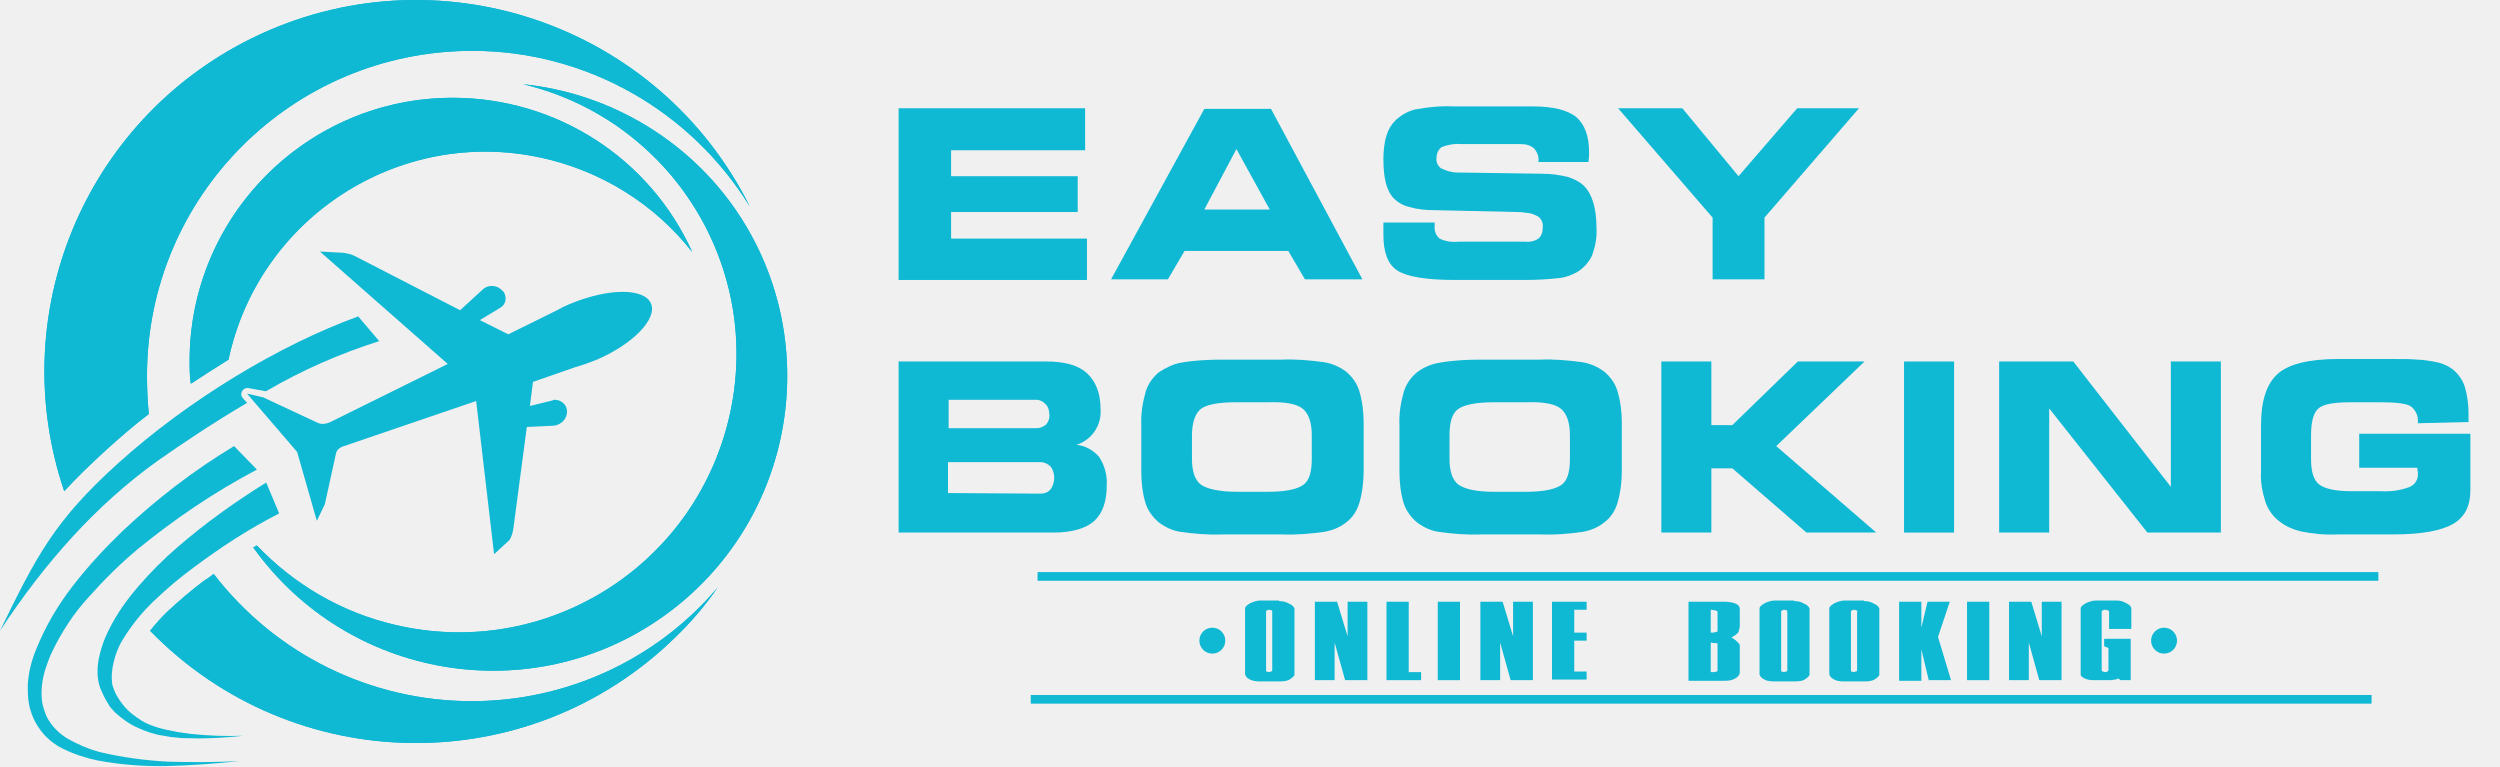
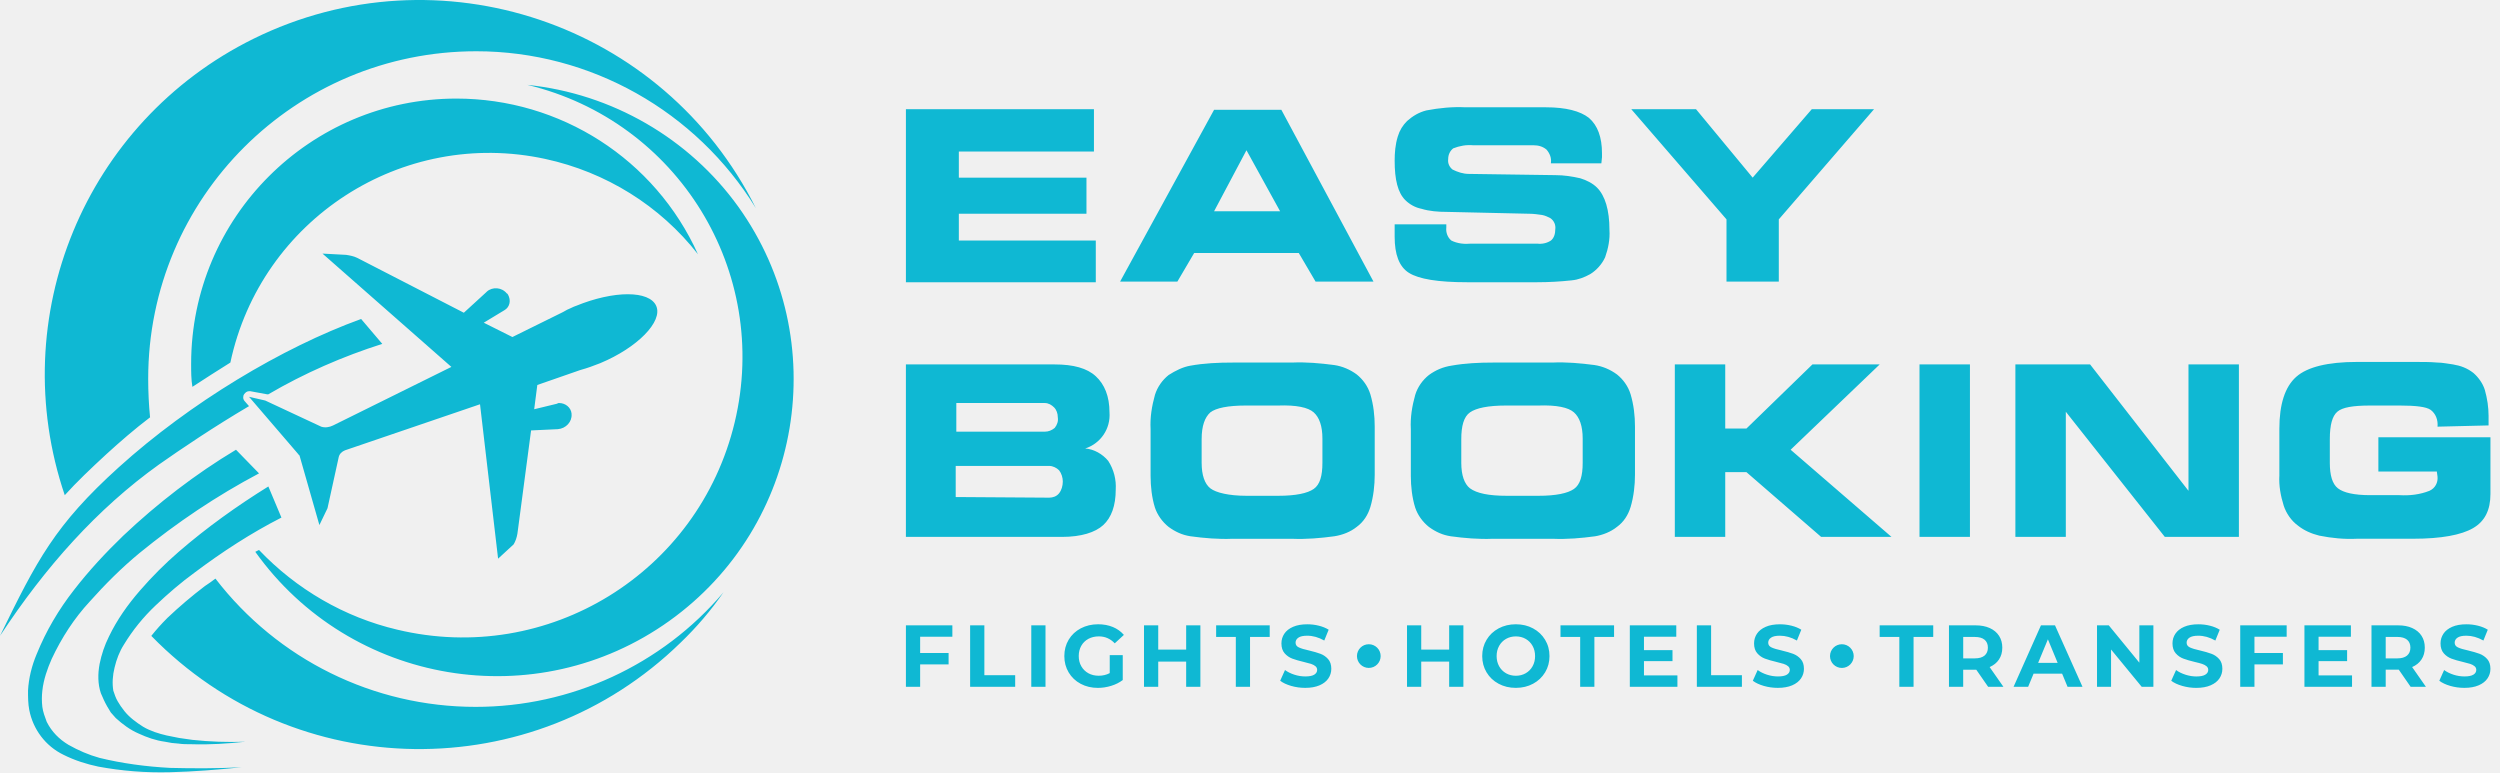
- <svg xmlns="http://www.w3.org/2000/svg" width="124" height="38" viewBox="0 0 124 38" fill="none">
-   <g clip-path="url(#clip0)">
-     <path d="M53.822 7.453H47.175V8.74H53.454V10.517H47.175V11.834H53.914V13.886H44.571V5.37H53.822V7.453Z" fill="#0FB8D3" />
-     <path d="M57.927 13.856H55.108L59.734 5.401H63.042L67.576 13.856H64.727L63.9 12.447H58.754L57.927 13.856ZM59.734 10.394H62.981L61.327 7.392L59.734 10.394Z" fill="#0FB8D3" />
-     <path d="M68.617 11.038H71.16V11.191C71.129 11.436 71.221 11.681 71.405 11.834C71.711 11.987 72.048 12.018 72.385 11.987H75.632C75.877 12.018 76.123 11.957 76.306 11.834C76.459 11.711 76.521 11.497 76.521 11.283C76.551 11.068 76.459 10.854 76.276 10.731C76.153 10.67 76.031 10.609 75.877 10.578C75.663 10.547 75.448 10.517 75.265 10.517L71.191 10.425C70.762 10.425 70.333 10.394 69.935 10.272C69.628 10.21 69.353 10.057 69.138 9.843C68.771 9.475 68.617 8.832 68.617 7.913C68.617 7.515 68.648 7.117 68.771 6.718C68.862 6.412 69.016 6.167 69.23 5.953C69.506 5.707 69.812 5.524 70.18 5.432C70.823 5.309 71.466 5.248 72.11 5.279H76.061C77.041 5.279 77.746 5.462 78.175 5.799C78.604 6.167 78.818 6.749 78.818 7.545V7.729L78.787 8.036H76.306V8.005C76.337 7.76 76.245 7.545 76.092 7.362C75.908 7.208 75.694 7.147 75.448 7.147H72.477C72.14 7.117 71.803 7.178 71.497 7.3C71.344 7.423 71.252 7.607 71.252 7.821C71.221 8.036 71.313 8.219 71.466 8.342C71.711 8.464 71.987 8.556 72.263 8.556L76.521 8.618C76.95 8.618 77.348 8.679 77.746 8.771C78.052 8.863 78.359 9.016 78.573 9.23C78.971 9.628 79.186 10.333 79.186 11.313C79.216 11.773 79.124 12.232 78.971 12.661C78.818 12.998 78.542 13.304 78.236 13.488C77.96 13.641 77.654 13.764 77.317 13.794C76.766 13.856 76.184 13.886 75.632 13.886H72.171C70.762 13.886 69.812 13.733 69.322 13.427C68.832 13.121 68.617 12.508 68.617 11.65V11.405V11.038Z" fill="#0FB8D3" />
-     <path d="M87.518 13.856H84.945V10.793L80.258 5.37H83.444L86.231 8.74L89.141 5.37H92.205L87.518 10.793V13.856Z" fill="#0FB8D3" />
-     <path d="M52.26 26.415H44.571V17.93H51.892C52.811 17.93 53.485 18.114 53.914 18.512C54.343 18.91 54.588 19.492 54.588 20.289C54.649 21.085 54.159 21.82 53.393 22.065C53.822 22.096 54.251 22.341 54.526 22.678C54.802 23.107 54.925 23.597 54.894 24.087C54.894 24.884 54.679 25.466 54.281 25.833C53.883 26.201 53.178 26.415 52.26 26.415ZM51.402 21.238C51.586 21.238 51.739 21.177 51.892 21.054C52.014 20.901 52.076 20.718 52.045 20.534C52.045 20.35 51.984 20.166 51.861 20.044C51.739 19.921 51.586 19.829 51.402 19.829H47.052V21.238H51.402ZM51.616 24.485C51.8 24.485 51.984 24.424 52.106 24.271C52.229 24.118 52.29 23.903 52.29 23.689C52.29 23.505 52.229 23.291 52.106 23.137C51.984 23.015 51.8 22.923 51.616 22.923H47.021V24.455L51.616 24.485Z" fill="#0FB8D3" />
-     <path d="M60.653 26.507C59.948 26.538 59.244 26.476 58.57 26.384C58.172 26.323 57.835 26.17 57.498 25.925C57.191 25.68 56.946 25.343 56.824 24.975C56.671 24.485 56.609 23.934 56.609 23.413V21.116C56.579 20.534 56.671 19.982 56.824 19.431C56.946 19.033 57.191 18.696 57.498 18.451C57.835 18.236 58.202 18.052 58.57 17.991C59.244 17.869 59.948 17.838 60.653 17.838H63.563C64.268 17.807 64.942 17.869 65.646 17.96C66.044 18.022 66.412 18.175 66.749 18.42C67.055 18.665 67.3 19.002 67.423 19.4C67.576 19.921 67.637 20.442 67.637 20.993V23.352C67.637 23.873 67.576 24.424 67.423 24.945C67.3 25.343 67.086 25.68 66.749 25.925C66.442 26.17 66.044 26.323 65.646 26.384C64.972 26.476 64.268 26.538 63.563 26.507H60.653ZM61.327 24.393H62.889C63.747 24.393 64.329 24.271 64.635 24.056C64.942 23.842 65.064 23.413 65.064 22.77V21.575C65.064 20.962 64.911 20.534 64.635 20.289C64.359 20.044 63.778 19.921 62.889 19.952H61.296C60.408 19.952 59.826 20.074 59.55 20.289C59.274 20.534 59.121 20.962 59.121 21.606V22.77C59.121 23.383 59.274 23.811 59.55 24.026C59.826 24.24 60.469 24.393 61.327 24.393Z" fill="#0FB8D3" />
-     <path d="M73.457 26.507C72.753 26.538 72.048 26.476 71.374 26.384C70.976 26.323 70.639 26.17 70.302 25.925C69.996 25.68 69.751 25.343 69.628 24.975C69.475 24.485 69.414 23.934 69.414 23.413V21.116C69.383 20.534 69.475 19.982 69.628 19.431C69.751 19.033 69.996 18.696 70.302 18.451C70.639 18.206 71.007 18.052 71.405 17.991C72.079 17.869 72.783 17.838 73.457 17.838H76.368C77.072 17.807 77.746 17.869 78.451 17.96C78.849 18.022 79.216 18.175 79.553 18.42C79.86 18.665 80.105 19.002 80.227 19.4C80.38 19.921 80.442 20.442 80.442 20.993V23.352C80.442 23.873 80.38 24.424 80.227 24.945C80.105 25.343 79.89 25.68 79.553 25.925C79.247 26.17 78.849 26.323 78.481 26.384C77.807 26.476 77.103 26.538 76.398 26.507H73.457ZM74.131 24.393H75.694C76.551 24.393 77.133 24.271 77.44 24.056C77.746 23.842 77.868 23.413 77.868 22.77V21.575C77.868 20.962 77.715 20.534 77.44 20.289C77.164 20.044 76.582 19.921 75.694 19.952H74.101C73.212 19.952 72.63 20.074 72.324 20.289C72.018 20.503 71.895 20.962 71.895 21.606V22.77C71.895 23.383 72.048 23.811 72.324 24.026C72.661 24.271 73.243 24.393 74.131 24.393Z" fill="#0FB8D3" />
-     <path d="M84.883 21.085H85.925L89.172 17.93H92.48L88.1 22.127L93.062 26.415H89.601L85.925 23.229H84.883V26.415H82.402V17.93H84.883V21.085Z" fill="#0FB8D3" />
-     <path d="M96.922 26.415H94.441V17.93H96.922V26.415Z" fill="#0FB8D3" />
-     <path d="M110.155 26.415H106.51L101.64 20.258V26.415H99.158V17.93H102.834L107.674 24.148V17.93H110.155V26.415Z" fill="#0FB8D3" />
-     <path d="M119.927 20.993C119.958 20.656 119.835 20.35 119.59 20.166C119.376 20.013 118.855 19.952 118.059 19.952H116.619C115.761 19.952 115.24 20.044 114.995 20.258C114.75 20.472 114.628 20.901 114.628 21.606V22.77C114.628 23.383 114.75 23.811 115.026 24.026C115.302 24.24 115.823 24.363 116.619 24.363H118.059C118.549 24.393 119.07 24.332 119.529 24.148C119.805 24.026 119.958 23.75 119.927 23.444L119.897 23.229V23.199H117.017V21.514H122.531V24.302C122.531 25.098 122.255 25.649 121.673 25.986C121.091 26.323 120.111 26.507 118.733 26.507H115.976C115.332 26.538 114.72 26.477 114.107 26.354C113.739 26.262 113.372 26.109 113.066 25.864C112.729 25.619 112.484 25.251 112.361 24.884C112.208 24.393 112.116 23.903 112.147 23.383V21.085C112.147 19.89 112.422 19.033 112.974 18.543C113.525 18.052 114.536 17.807 115.976 17.807H118.733C119.192 17.807 119.59 17.807 119.897 17.838C120.172 17.838 120.448 17.899 120.693 17.93C121.061 17.991 121.398 18.114 121.704 18.359C121.949 18.573 122.164 18.88 122.255 19.186C122.378 19.615 122.439 20.044 122.439 20.472V20.748V20.932L119.927 20.993Z" fill="#0FB8D3" />
-     <path d="M25.946 4.176C33.359 5.953 37.923 13.366 36.147 20.779C34.37 28.192 26.957 32.756 19.544 30.98C16.94 30.367 14.581 28.988 12.743 27.058C12.682 27.089 12.621 27.12 12.559 27.15C17.246 33.706 26.375 35.237 32.93 30.551C39.486 25.864 41.017 16.735 36.33 10.18C33.91 6.81 30.112 4.605 25.946 4.176Z" fill="#0FB8D3" />
-     <path d="M22.454 4.85C15.255 4.85 9.404 10.701 9.404 17.899C9.404 18.298 9.404 18.665 9.466 19.033C10.078 18.635 10.691 18.236 11.334 17.838C12.835 10.793 19.789 6.29 26.834 7.821C29.806 8.464 32.471 10.119 34.339 12.508C32.226 7.821 27.57 4.85 22.454 4.85Z" fill="#0FB8D3" />
-     <path d="M23.404 34.778C18.38 34.778 13.662 32.45 10.599 28.468C10.446 28.59 10.262 28.713 10.078 28.835C9.435 29.325 8.822 29.846 8.24 30.397C7.934 30.704 7.689 30.98 7.444 31.286C14.551 38.576 26.191 38.73 33.482 31.623C34.278 30.857 34.983 30.03 35.595 29.142C32.563 32.725 28.09 34.778 23.404 34.778Z" fill="#0FB8D3" />
-     <path d="M5.238 22.341C5.912 21.728 6.617 21.116 7.382 20.534C7.321 19.921 7.291 19.278 7.291 18.634C7.291 9.72 14.52 2.522 23.434 2.522C29.04 2.522 34.247 5.462 37.188 10.241C32.654 1.143 21.596 -2.594 12.467 1.909C4.166 6.014 0.214 15.602 3.186 24.363C3.768 23.72 4.442 23.076 5.238 22.341Z" fill="#0FB8D3" />
-     <path d="M25.946 4.176C33.359 5.953 37.923 13.366 36.147 20.779C34.37 28.192 26.957 32.756 19.544 30.98C16.94 30.367 14.581 28.988 12.743 27.058C12.682 27.089 12.621 27.12 12.559 27.15C17.246 33.706 26.375 35.237 32.93 30.551C39.486 25.864 41.017 16.735 36.33 10.18C33.91 6.81 30.112 4.605 25.946 4.176Z" fill="#0FB8D3" />
-     <path d="M22.454 4.85C15.255 4.85 9.404 10.701 9.404 17.899C9.404 18.298 9.404 18.665 9.466 19.033C10.078 18.635 10.691 18.236 11.334 17.838C12.835 10.793 19.789 6.29 26.834 7.821C29.806 8.464 32.471 10.119 34.339 12.508C32.226 7.821 27.57 4.85 22.454 4.85Z" fill="#0FB8D3" />
-     <path d="M23.404 34.778C18.38 34.778 13.662 32.45 10.599 28.468C10.446 28.59 10.262 28.713 10.078 28.835C9.435 29.325 8.822 29.846 8.24 30.397C7.934 30.704 7.689 30.98 7.444 31.286C14.551 38.576 26.191 38.73 33.482 31.623C34.278 30.857 34.983 30.03 35.595 29.142C32.563 32.725 28.09 34.778 23.404 34.778Z" fill="#0FB8D3" />
-     <path d="M5.238 22.341C5.912 21.728 6.617 21.116 7.382 20.534C7.321 19.921 7.291 19.278 7.291 18.634C7.291 9.72 14.52 2.522 23.434 2.522C29.04 2.522 34.247 5.462 37.188 10.241C32.654 1.143 21.596 -2.594 12.467 1.909C4.166 6.014 0.214 15.602 3.186 24.363C3.768 23.72 4.442 23.076 5.238 22.341Z" fill="#0FB8D3" />
-     <path d="M12.743 23.291C10.66 24.393 8.7 25.711 6.862 27.212C5.973 27.947 5.177 28.743 4.411 29.601C3.645 30.428 3.033 31.378 2.542 32.419C2.328 32.909 2.144 33.43 2.083 33.981C2.052 34.257 2.052 34.502 2.083 34.778C2.114 35.023 2.206 35.268 2.297 35.513C2.542 36.003 2.91 36.371 3.37 36.647C3.86 36.922 4.35 37.137 4.901 37.29C6.035 37.565 7.199 37.719 8.363 37.78C9.527 37.81 10.721 37.81 11.886 37.749C10.721 37.872 9.527 37.964 8.363 37.994C7.168 38.025 6.004 37.933 4.84 37.719C4.258 37.596 3.676 37.412 3.125 37.137C2.236 36.708 1.624 35.881 1.44 34.931C1.378 34.625 1.378 34.288 1.378 33.981C1.409 33.369 1.562 32.756 1.807 32.174C2.267 31.041 2.879 29.999 3.645 29.019C4.38 28.069 5.208 27.181 6.065 26.354C7.75 24.761 9.619 23.321 11.61 22.127L12.743 23.291Z" fill="#0FB8D3" />
-     <path d="M13.846 25.466C12.345 26.231 10.936 27.15 9.588 28.161C8.914 28.651 8.271 29.203 7.658 29.785C7.045 30.367 6.525 31.01 6.096 31.715C5.881 32.052 5.728 32.45 5.636 32.848C5.544 33.216 5.514 33.614 5.575 33.981C5.636 34.165 5.698 34.349 5.79 34.502L5.943 34.747L6.127 34.992C6.372 35.299 6.709 35.544 7.045 35.758C7.413 35.973 7.811 36.095 8.21 36.187L8.516 36.248L8.822 36.31C9.037 36.34 9.251 36.371 9.465 36.401C10.323 36.493 11.181 36.524 12.069 36.493C11.211 36.585 10.323 36.647 9.435 36.616C9.22 36.616 8.975 36.616 8.792 36.585L8.455 36.555L8.118 36.493C7.658 36.432 7.229 36.279 6.831 36.095C6.402 35.911 6.035 35.636 5.698 35.329L5.453 35.054L5.269 34.747C5.146 34.533 5.054 34.319 4.962 34.104C4.809 33.645 4.809 33.154 4.901 32.664C4.993 32.205 5.146 31.745 5.361 31.316C5.759 30.489 6.28 29.754 6.892 29.05C7.474 28.376 8.118 27.732 8.792 27.15C10.17 25.956 11.671 24.884 13.203 23.934L13.846 25.466Z" fill="#0FB8D3" />
-     <path d="M12.039 19.737C11.947 19.645 11.947 19.492 12.008 19.4C12.069 19.308 12.161 19.247 12.253 19.247H12.314L13.142 19.4C13.142 19.4 13.172 19.4 13.203 19.4C14.979 18.359 16.879 17.532 18.808 16.919L17.767 15.694C13.877 17.103 9.343 19.829 5.851 22.984C2.696 25.833 1.807 27.579 0 31.286C2.236 27.886 4.779 25.037 7.811 22.862C8.945 22.065 10.538 20.993 12.253 19.982L12.039 19.737Z" fill="#0FB8D3" />
-     <path d="M28.335 15.05C28.243 15.081 28.182 15.112 28.121 15.142C27.968 15.204 27.845 15.265 27.692 15.357L25.211 16.582L23.802 15.878L24.812 15.265C25.088 15.112 25.149 14.775 24.996 14.499C24.966 14.469 24.966 14.438 24.935 14.438C24.69 14.132 24.23 14.101 23.955 14.346L23.924 14.377L22.821 15.387L17.583 12.692C17.399 12.6 17.216 12.569 17.032 12.539L15.868 12.477L22.209 18.052L16.389 20.932C16.205 21.024 15.99 21.055 15.806 20.993L13.05 19.707L12.253 19.523L14.673 22.341C14.704 22.372 14.704 22.402 14.734 22.402L15.715 25.833L16.113 25.006L16.664 22.494C16.695 22.341 16.817 22.219 16.971 22.157L23.618 19.89L24.506 27.487L25.272 26.783C25.364 26.63 25.425 26.446 25.456 26.262L26.13 21.177L27.447 21.116C27.845 21.085 28.151 20.748 28.121 20.381V20.35C28.09 20.044 27.814 19.829 27.508 19.829C27.478 19.829 27.447 19.829 27.416 19.86L26.283 20.136L26.436 18.941L28.55 18.206C28.887 18.114 29.224 17.991 29.53 17.869C31.368 17.103 32.624 15.816 32.287 15.05C31.95 14.285 30.204 14.285 28.335 15.05Z" fill="#0FB8D3" />
-     <path d="M63.441 29.815C63.624 29.815 63.778 29.846 63.931 29.938C64.084 29.999 64.176 30.091 64.206 30.183V30.214V30.244V33.4C64.206 33.43 64.206 33.43 64.206 33.461C64.206 33.491 64.206 33.491 64.176 33.522C64.145 33.583 64.053 33.645 63.961 33.706C63.869 33.767 63.686 33.798 63.471 33.798H63.349H62.491C62.276 33.798 62.123 33.767 62.001 33.706C61.878 33.645 61.817 33.583 61.786 33.522C61.786 33.491 61.756 33.491 61.756 33.461C61.756 33.43 61.756 33.43 61.756 33.4V30.214V30.183V30.152C61.786 30.061 61.878 29.999 62.031 29.907C62.185 29.846 62.338 29.785 62.522 29.785H62.644H63.441V29.815ZM63.073 30.275C63.042 30.275 63.012 30.244 62.95 30.244C62.92 30.244 62.889 30.244 62.858 30.275C62.828 30.275 62.797 30.305 62.797 30.336V33.246C62.797 33.277 62.797 33.308 62.828 33.308C62.858 33.308 62.889 33.338 62.92 33.338C62.95 33.338 63.012 33.308 63.042 33.308C63.073 33.308 63.103 33.277 63.103 33.246V30.336C63.103 30.305 63.103 30.275 63.073 30.275Z" fill="#0FB8D3" />
-     <path d="M66.841 31.561V29.846H66.963H67.821V33.736H67.698H66.718L66.197 31.868V33.736H66.075H65.217V29.846H65.34H66.32L66.841 31.561Z" fill="#0FB8D3" />
-     <path d="M69.873 33.338H70.486V33.736H70.364H68.771V29.846H68.893H69.873V33.338Z" fill="#0FB8D3" />
-     <path d="M72.416 29.846V33.736H72.293H71.313V29.846H71.436H72.416Z" fill="#0FB8D3" />
-     <path d="M75.05 31.561V29.846H75.173H76.031V33.736H75.908H74.928L74.407 31.868V33.736H74.284H73.427V29.846H73.549H74.53L75.05 31.561Z" fill="#0FB8D3" />
-     <path d="M78.696 31.378V31.776H78.083V33.308H78.696V33.706H78.573H76.98V29.846H77.103H78.696V30.244H78.083V31.378H78.696Z" fill="#0FB8D3" />
-     <path d="M83.781 29.846H83.903H85.527C85.741 29.846 85.925 29.877 86.078 29.938C86.231 29.999 86.293 30.091 86.293 30.214V31.01C86.293 31.133 86.262 31.224 86.231 31.347C86.17 31.439 86.047 31.531 85.864 31.623C85.894 31.623 85.925 31.623 85.925 31.653C85.956 31.653 85.986 31.684 85.986 31.684C86.017 31.715 86.078 31.745 86.109 31.776C86.139 31.806 86.17 31.837 86.201 31.868C86.231 31.898 86.231 31.898 86.262 31.929C86.262 31.96 86.293 31.96 86.293 31.99V33.338C86.293 33.461 86.231 33.553 86.078 33.645C85.925 33.736 85.772 33.767 85.527 33.767H85.404H83.75V29.846H83.781ZM85.067 30.275C85.006 30.275 84.945 30.244 84.853 30.244V31.378C84.853 31.378 84.853 31.378 84.883 31.378C84.883 31.378 84.883 31.378 84.914 31.378C84.975 31.378 85.037 31.378 85.098 31.347C85.159 31.347 85.19 31.316 85.19 31.316V30.336C85.19 30.305 85.159 30.305 85.067 30.275ZM84.914 33.338C84.945 33.338 84.945 33.338 84.975 33.338C85.037 33.338 85.098 33.338 85.128 33.307C85.159 33.307 85.19 33.277 85.19 33.277V31.929C85.19 31.898 85.159 31.898 85.098 31.898C85.037 31.898 84.975 31.898 84.853 31.868V33.338C84.883 33.338 84.883 33.338 84.914 33.338Z" fill="#0FB8D3" />
-     <path d="M88.988 29.815C89.172 29.815 89.325 29.846 89.478 29.938C89.632 29.999 89.723 30.091 89.754 30.183V30.214V30.244V33.4C89.754 33.43 89.754 33.43 89.754 33.461C89.754 33.491 89.754 33.491 89.723 33.522C89.693 33.583 89.601 33.645 89.509 33.706C89.417 33.767 89.233 33.798 89.019 33.798H88.896H88.008C87.793 33.798 87.61 33.767 87.518 33.706C87.395 33.645 87.334 33.583 87.303 33.522C87.303 33.491 87.273 33.491 87.273 33.461C87.273 33.43 87.273 33.43 87.273 33.4V30.214V30.183V30.152C87.303 30.061 87.395 29.999 87.549 29.907C87.702 29.846 87.855 29.785 88.039 29.785H88.161H88.988V29.815ZM88.621 30.275C88.59 30.275 88.559 30.244 88.498 30.244C88.467 30.244 88.437 30.244 88.406 30.275C88.376 30.275 88.345 30.305 88.345 30.336V33.246C88.345 33.277 88.345 33.308 88.376 33.308C88.406 33.308 88.437 33.338 88.467 33.338C88.498 33.338 88.559 33.308 88.59 33.308C88.621 33.308 88.651 33.277 88.651 33.246V30.336C88.651 30.305 88.651 30.275 88.621 30.275Z" fill="#0FB8D3" />
-     <path d="M92.45 29.815C92.633 29.815 92.787 29.846 92.94 29.938C93.093 29.999 93.185 30.091 93.215 30.183V30.214V30.244V33.4C93.215 33.43 93.215 33.43 93.215 33.461C93.215 33.491 93.215 33.491 93.185 33.522C93.154 33.583 93.062 33.645 92.97 33.706C92.879 33.767 92.695 33.798 92.48 33.798H92.358H91.469C91.255 33.798 91.071 33.767 90.979 33.706C90.857 33.645 90.795 33.583 90.765 33.522C90.765 33.491 90.734 33.491 90.734 33.461C90.734 33.43 90.734 33.43 90.734 33.4V30.214V30.183V30.152C90.765 30.061 90.857 29.999 91.01 29.907C91.163 29.846 91.316 29.785 91.5 29.785H91.623H92.45V29.815ZM92.082 30.275C92.051 30.275 92.021 30.244 91.96 30.244C91.929 30.244 91.898 30.244 91.868 30.275C91.837 30.275 91.806 30.305 91.806 30.336V33.246C91.806 33.277 91.806 33.308 91.837 33.308C91.868 33.308 91.898 33.338 91.929 33.338C91.96 33.338 92.021 33.308 92.051 33.308C92.082 33.308 92.113 33.277 92.113 33.246V30.336C92.143 30.305 92.113 30.275 92.082 30.275Z" fill="#0FB8D3" />
-     <path d="M95.299 32.205V33.767H95.176H94.196V29.846H94.318H95.299V31.133L95.605 29.846H95.727H96.708L96.126 31.592L96.769 33.736H96.646H95.666L95.299 32.205Z" fill="#0FB8D3" />
-     <path d="M98.668 29.846V33.736H98.546H97.565V29.846H97.688H98.668Z" fill="#0FB8D3" />
-     <path d="M101.272 31.561V29.846H101.394H102.252V33.736H102.13H101.149L100.629 31.868V33.736H100.506H99.648V29.846H99.771H100.751L101.272 31.561Z" fill="#0FB8D3" />
-     <path d="M104.887 33.706C104.795 33.736 104.703 33.736 104.611 33.736H104.58H104.55H104.427H103.937C103.937 33.736 103.906 33.736 103.876 33.736C103.845 33.736 103.845 33.736 103.814 33.736C103.661 33.736 103.508 33.706 103.386 33.645C103.263 33.583 103.202 33.522 103.202 33.461V30.214V30.183V30.152C103.232 30.061 103.324 29.999 103.477 29.907C103.631 29.846 103.784 29.785 103.968 29.785H104.09H104.948C105.132 29.785 105.285 29.815 105.438 29.907C105.591 29.969 105.683 30.061 105.714 30.152V30.183V30.214V31.194H105.591H104.611V30.336C104.611 30.305 104.58 30.275 104.55 30.275C104.519 30.275 104.488 30.244 104.427 30.244C104.396 30.244 104.335 30.244 104.305 30.275C104.274 30.275 104.243 30.305 104.243 30.336V33.246C104.243 33.277 104.274 33.308 104.305 33.308C104.335 33.308 104.366 33.338 104.396 33.338C104.427 33.338 104.488 33.338 104.519 33.308C104.55 33.277 104.58 33.277 104.58 33.246V32.144L104.366 32.052V31.684H104.488H105.683V33.736H105.561H105.193L105.04 33.645C105.04 33.675 104.978 33.706 104.887 33.706Z" fill="#0FB8D3" />
-     <path d="M107.337 32.419C107.693 32.419 107.981 32.131 107.981 31.776C107.981 31.421 107.693 31.133 107.337 31.133C106.982 31.133 106.694 31.421 106.694 31.776C106.694 32.131 106.982 32.419 107.337 32.419Z" fill="#0FB8D3" />
-     <path d="M60.132 32.419C60.487 32.419 60.775 32.131 60.775 31.776C60.775 31.421 60.487 31.133 60.132 31.133C59.777 31.133 59.489 31.421 59.489 31.776C59.489 32.131 59.777 32.419 60.132 32.419Z" fill="#0FB8D3" />
-     <path d="M117.967 28.376H51.463V28.805H117.967V28.376Z" fill="#0FB8D3" />
-     <path d="M117.63 34.472H51.126V34.901H117.63V34.472Z" fill="#0FB8D3" />
-   </g>
-   <defs>
-     <clipPath id="clip0">
-       <rect width="123.243" height="38" fill="white" />
-     </clipPath>
-   </defs>
+ <svg xmlns="http://www.w3.org/2000/svg" width="123" height="38" viewBox="0 0 123 38" fill="none">
+   <path fill-rule="evenodd" clip-rule="evenodd" d="M53.822 7.454H47.175V8.74H53.454V10.517H47.175V11.834H53.913V13.887H44.571V5.371H53.822V7.454ZM91.203 32.28C91.203 31.958 90.941 31.696 90.619 31.696C90.297 31.696 90.036 31.958 90.036 32.28C90.036 32.602 90.297 32.863 90.619 32.863C90.941 32.863 91.203 32.602 91.203 32.28ZM93.447 31.338H92.479V30.767H95.115V31.338H94.147V33.792H93.447V31.338H93.447ZM97.817 33.792L97.233 32.95H97.199H96.589V33.792H95.889V30.767H97.199C97.467 30.767 97.699 30.812 97.897 30.901C98.094 30.99 98.246 31.117 98.353 31.282C98.459 31.446 98.513 31.64 98.513 31.865C98.513 32.09 98.459 32.283 98.35 32.446C98.243 32.609 98.089 32.733 97.89 32.82L98.569 33.792H97.817ZM97.804 31.865C97.804 31.695 97.749 31.564 97.64 31.474C97.53 31.383 97.37 31.338 97.16 31.338H96.59V32.392H97.16C97.37 32.392 97.53 32.346 97.64 32.254C97.749 32.162 97.804 32.033 97.804 31.865V31.865ZM101.456 33.144H100.052L99.784 33.792H99.067L100.415 30.767H101.106L102.459 33.792H101.724L101.456 33.144H101.456ZM101.236 32.612L100.757 31.454L100.277 32.612H101.236H101.236ZM105.947 30.767V33.792H105.373L103.864 31.955V33.792H103.173V30.767H103.752L105.256 32.603V30.767H105.947ZM108.057 33.844C107.818 33.844 107.587 33.811 107.364 33.746C107.14 33.682 106.961 33.597 106.825 33.494L107.063 32.966C107.192 33.062 107.347 33.138 107.526 33.195C107.704 33.253 107.883 33.282 108.061 33.282C108.26 33.282 108.407 33.252 108.502 33.193C108.597 33.134 108.645 33.056 108.645 32.958C108.645 32.886 108.617 32.826 108.56 32.778C108.504 32.731 108.432 32.693 108.345 32.664C108.257 32.635 108.138 32.603 107.988 32.569C107.758 32.514 107.569 32.459 107.422 32.404C107.275 32.35 107.149 32.262 107.044 32.141C106.939 32.02 106.886 31.858 106.886 31.657C106.886 31.481 106.933 31.322 107.029 31.18C107.124 31.037 107.267 30.924 107.458 30.84C107.65 30.757 107.884 30.715 108.161 30.715C108.354 30.715 108.543 30.738 108.727 30.784C108.911 30.83 109.073 30.896 109.211 30.983L108.995 31.515C108.715 31.356 108.436 31.277 108.156 31.277C107.961 31.277 107.816 31.309 107.722 31.372C107.629 31.435 107.582 31.519 107.582 31.622C107.582 31.726 107.636 31.803 107.744 31.854C107.852 31.904 108.017 31.954 108.239 32.003C108.469 32.057 108.658 32.112 108.805 32.167C108.952 32.221 109.078 32.308 109.183 32.426C109.288 32.544 109.34 32.704 109.34 32.906C109.34 33.079 109.292 33.236 109.196 33.379C109.099 33.522 108.955 33.635 108.762 33.718C108.568 33.802 108.334 33.844 108.057 33.844ZM110.919 31.329V32.128H112.319V32.69H110.919V33.792H110.219V30.767H112.504V31.328H110.918L110.919 31.329ZM115.72 33.23V33.792H113.378V30.767H115.664V31.328H114.074V31.985H115.478V32.529H114.074V33.23H115.72L115.72 33.23ZM118.604 33.792L118.021 32.949H117.986H117.377V33.792H116.677V30.767H117.986C118.254 30.767 118.486 30.811 118.684 30.901C118.881 30.99 119.033 31.116 119.14 31.281C119.247 31.445 119.3 31.64 119.3 31.864C119.3 32.089 119.246 32.283 119.138 32.445C119.03 32.608 118.876 32.733 118.677 32.819L119.356 33.792H118.604ZM118.591 31.864C118.591 31.694 118.536 31.564 118.427 31.473C118.317 31.383 118.157 31.337 117.947 31.337H117.377V32.392H117.947C118.158 32.392 118.318 32.346 118.427 32.254C118.536 32.161 118.591 32.032 118.591 31.865V31.864ZM121.245 33.843C121.006 33.843 120.775 33.811 120.552 33.746C120.328 33.681 120.149 33.597 120.014 33.493L120.251 32.966C120.381 33.061 120.535 33.138 120.714 33.195C120.892 33.253 121.071 33.281 121.25 33.281C121.449 33.281 121.595 33.252 121.691 33.193C121.786 33.134 121.833 33.055 121.833 32.958C121.833 32.886 121.805 32.826 121.749 32.778C121.693 32.731 121.621 32.692 121.533 32.663C121.445 32.635 121.326 32.603 121.176 32.568C120.946 32.514 120.757 32.459 120.61 32.404C120.464 32.349 120.337 32.262 120.232 32.141C120.127 32.02 120.074 31.858 120.074 31.657C120.074 31.481 120.122 31.322 120.217 31.179C120.312 31.037 120.455 30.924 120.647 30.84C120.838 30.756 121.073 30.715 121.349 30.715C121.542 30.715 121.731 30.738 121.915 30.784C122.099 30.83 122.261 30.896 122.399 30.982L122.183 31.514C121.903 31.356 121.624 31.277 121.345 31.277C121.149 31.277 121.004 31.308 120.91 31.372C120.817 31.435 120.77 31.518 120.77 31.622C120.77 31.726 120.824 31.803 120.932 31.853C121.04 31.904 121.205 31.954 121.427 32.002C121.657 32.057 121.846 32.112 121.993 32.166C122.14 32.221 122.266 32.308 122.371 32.426C122.476 32.544 122.529 32.704 122.529 32.905C122.529 33.078 122.481 33.236 122.384 33.379C122.288 33.521 122.143 33.635 121.95 33.718C121.757 33.801 121.522 33.843 121.245 33.843ZM71.999 30.767V33.792H71.299V32.551H69.925V33.792H69.225V30.767H69.925V31.959H71.299V30.767H71.999ZM74.58 33.843C74.266 33.843 73.983 33.776 73.731 33.64C73.479 33.505 73.282 33.318 73.139 33.08C72.997 32.843 72.925 32.576 72.925 32.279C72.925 31.982 72.996 31.715 73.139 31.477C73.282 31.239 73.479 31.053 73.731 30.917C73.983 30.782 74.266 30.714 74.58 30.714C74.894 30.714 75.177 30.782 75.427 30.917C75.678 31.052 75.875 31.239 76.019 31.477C76.163 31.715 76.235 31.982 76.235 32.279C76.235 32.576 76.163 32.843 76.019 33.08C75.875 33.318 75.678 33.505 75.427 33.64C75.177 33.775 74.894 33.843 74.58 33.843ZM74.58 33.247C74.759 33.247 74.92 33.206 75.064 33.124C75.208 33.042 75.321 32.927 75.403 32.78C75.485 32.633 75.526 32.466 75.526 32.279C75.526 32.092 75.485 31.924 75.403 31.778C75.321 31.631 75.208 31.516 75.064 31.434C74.92 31.352 74.759 31.311 74.58 31.311C74.401 31.311 74.24 31.352 74.096 31.434C73.953 31.516 73.839 31.631 73.757 31.778C73.675 31.924 73.634 32.092 73.634 32.279C73.634 32.466 73.675 32.633 73.757 32.78C73.839 32.927 73.953 33.042 74.096 33.124C74.24 33.206 74.401 33.247 74.58 33.247ZM77.744 31.337H76.776V30.767H79.412V31.337H78.444V33.792H77.744V31.337H77.744ZM82.529 33.23V33.791H80.187V30.766H82.473V31.328H80.883V31.985H82.287V32.529H80.883V33.229H82.529L82.529 33.23ZM83.485 30.767H84.186V33.221H85.702V33.792H83.485V30.767ZM87.471 33.843C87.232 33.843 87 33.811 86.777 33.746C86.554 33.681 86.375 33.597 86.239 33.493L86.477 32.966C86.606 33.061 86.761 33.138 86.939 33.195C87.118 33.253 87.296 33.281 87.475 33.281C87.674 33.281 87.821 33.252 87.916 33.193C88.011 33.134 88.058 33.055 88.058 32.958C88.058 32.886 88.03 32.826 87.974 32.778C87.918 32.731 87.846 32.692 87.758 32.663C87.67 32.635 87.551 32.603 87.402 32.568C87.171 32.514 86.983 32.459 86.835 32.404C86.689 32.349 86.563 32.262 86.457 32.141C86.352 32.02 86.3 31.858 86.3 31.657C86.3 31.481 86.347 31.322 86.442 31.179C86.537 31.037 86.68 30.924 86.872 30.84C87.064 30.756 87.298 30.715 87.574 30.715C87.767 30.715 87.956 30.738 88.14 30.784C88.325 30.83 88.486 30.896 88.624 30.982L88.408 31.514C88.129 31.356 87.849 31.277 87.57 31.277C87.374 31.277 87.229 31.308 87.136 31.372C87.042 31.435 86.996 31.518 86.996 31.622C86.996 31.726 87.049 31.803 87.158 31.853C87.266 31.904 87.431 31.954 87.652 32.002C87.882 32.057 88.071 32.112 88.218 32.166C88.365 32.221 88.491 32.308 88.596 32.426C88.702 32.544 88.754 32.704 88.754 32.905C88.754 33.078 88.706 33.236 88.609 33.379C88.513 33.521 88.368 33.635 88.175 33.718C87.982 33.801 87.747 33.843 87.471 33.843ZM45.271 31.328V32.128H46.671V32.69H45.271V33.791H44.571V30.766H46.856V31.328H45.27L45.271 31.328ZM47.73 30.767H48.431V33.221H49.947V33.792H47.73V30.767ZM50.739 30.767H51.439V33.792H50.739V30.767ZM54.599 32.231H55.239V33.459C55.074 33.583 54.884 33.678 54.668 33.744C54.452 33.81 54.235 33.844 54.016 33.844C53.702 33.844 53.419 33.777 53.169 33.643C52.918 33.509 52.722 33.323 52.579 33.085C52.437 32.847 52.365 32.579 52.365 32.279C52.365 31.979 52.437 31.711 52.579 31.473C52.722 31.235 52.92 31.049 53.173 30.915C53.427 30.782 53.712 30.714 54.029 30.714C54.294 30.714 54.534 30.759 54.751 30.848C54.967 30.937 55.148 31.067 55.295 31.237L54.846 31.652C54.63 31.424 54.369 31.31 54.064 31.31C53.87 31.31 53.699 31.351 53.549 31.431C53.4 31.512 53.283 31.626 53.199 31.773C53.116 31.92 53.074 32.088 53.074 32.278C53.074 32.466 53.116 32.633 53.199 32.779C53.283 32.926 53.399 33.041 53.547 33.123C53.695 33.205 53.865 33.246 54.055 33.246C54.257 33.246 54.438 33.203 54.599 33.117V32.231L54.599 32.231ZM59.059 30.767V33.792H58.359V32.551H56.985V33.792H56.285V30.767H56.985V31.959H58.359V30.767H59.059ZM60.802 31.337H59.834V30.767H62.47V31.337H61.502V33.792H60.802V31.337H60.802ZM64.217 33.843C63.978 33.843 63.746 33.811 63.523 33.746C63.3 33.681 63.121 33.597 62.985 33.493L63.222 32.966C63.352 33.061 63.507 33.138 63.685 33.195C63.864 33.253 64.042 33.281 64.221 33.281C64.42 33.281 64.567 33.252 64.662 33.193C64.757 33.134 64.804 33.055 64.804 32.958C64.804 32.886 64.776 32.826 64.72 32.778C64.664 32.731 64.592 32.692 64.504 32.663C64.416 32.635 64.297 32.603 64.147 32.568C63.917 32.514 63.728 32.459 63.581 32.404C63.435 32.349 63.309 32.262 63.203 32.141C63.098 32.02 63.046 31.858 63.046 31.657C63.046 31.481 63.093 31.322 63.188 31.179C63.283 31.037 63.426 30.924 63.618 30.84C63.81 30.756 64.044 30.715 64.32 30.715C64.513 30.715 64.702 30.738 64.886 30.784C65.071 30.83 65.232 30.896 65.37 30.982L65.154 31.514C64.875 31.356 64.595 31.277 64.316 31.277C64.12 31.277 63.975 31.308 63.882 31.372C63.788 31.435 63.742 31.518 63.742 31.622C63.742 31.726 63.795 31.803 63.904 31.853C64.011 31.904 64.177 31.954 64.398 32.002C64.628 32.057 64.817 32.112 64.964 32.166C65.111 32.221 65.237 32.308 65.342 32.426C65.448 32.544 65.5 32.704 65.5 32.905C65.5 33.078 65.452 33.236 65.355 33.379C65.259 33.521 65.114 33.635 64.921 33.718C64.728 33.801 64.493 33.843 64.217 33.843ZM67.928 32.279C67.928 31.957 67.667 31.696 67.345 31.696C67.023 31.696 66.762 31.957 66.762 32.279C66.762 32.601 67.023 32.862 67.345 32.862C67.667 32.862 67.928 32.601 67.928 32.279ZM28.335 15.05C28.243 15.081 28.182 15.111 28.12 15.142C27.967 15.203 27.845 15.265 27.692 15.357L25.21 16.582L23.801 15.877L24.812 15.265C25.088 15.112 25.149 14.775 24.996 14.499C24.965 14.468 24.965 14.438 24.935 14.438C24.69 14.131 24.23 14.101 23.954 14.346L23.924 14.377L22.821 15.387L17.583 12.691C17.399 12.6 17.215 12.569 17.031 12.539L15.867 12.477L22.208 18.052L16.388 20.932C16.204 21.023 15.99 21.054 15.806 20.993L13.049 19.706L12.253 19.523L14.673 22.341C14.704 22.371 14.704 22.402 14.734 22.402L15.714 25.833L16.113 25.006L16.664 22.494C16.695 22.341 16.817 22.218 16.97 22.157L23.617 19.89L24.506 27.487L25.272 26.782C25.363 26.629 25.425 26.445 25.456 26.262L26.129 21.177L27.447 21.115C27.845 21.084 28.151 20.748 28.121 20.38V20.349C28.09 20.043 27.814 19.829 27.508 19.829C27.477 19.829 27.447 19.829 27.416 19.86L26.282 20.135L26.436 18.941L28.549 18.206C28.886 18.114 29.223 17.991 29.529 17.869C31.367 17.103 32.623 15.816 32.286 15.051C31.95 14.285 30.203 14.285 28.335 15.051L28.335 15.05ZM12.039 19.737C11.947 19.645 11.947 19.492 12.008 19.4C12.069 19.308 12.161 19.247 12.253 19.247H12.314L13.141 19.4C13.141 19.4 13.172 19.4 13.202 19.4C14.979 18.358 16.878 17.532 18.808 16.919L17.767 15.694C13.876 17.103 9.343 19.829 5.85 22.984C2.695 25.833 1.807 27.579 -0 31.285C2.236 27.885 4.778 25.036 7.811 22.862C8.944 22.065 10.537 20.993 12.252 19.982L12.038 19.737H12.039ZM12.743 23.291C10.66 24.393 8.7 25.71 6.862 27.211C5.973 27.946 5.177 28.743 4.411 29.601C3.645 30.428 3.033 31.377 2.543 32.419C2.328 32.909 2.144 33.429 2.083 33.981C2.052 34.257 2.052 34.502 2.083 34.778C2.114 35.023 2.206 35.267 2.298 35.513C2.543 36.003 2.91 36.37 3.37 36.646C3.86 36.922 4.35 37.136 4.901 37.289C6.035 37.565 7.199 37.718 8.363 37.78C9.527 37.81 10.722 37.81 11.886 37.749C10.722 37.871 9.527 37.963 8.363 37.994C7.168 38.024 6.004 37.933 4.84 37.718C4.258 37.596 3.676 37.412 3.125 37.136C2.237 36.707 1.624 35.88 1.44 34.931C1.379 34.624 1.379 34.287 1.379 33.981C1.41 33.368 1.563 32.756 1.808 32.174C2.268 31.041 2.88 29.999 3.646 29.019C4.381 28.069 5.208 27.181 6.066 26.354C7.751 24.761 9.619 23.321 11.611 22.127L12.744 23.291H12.743ZM13.846 25.465C12.345 26.231 10.936 27.15 9.588 28.161C8.914 28.651 8.27 29.203 7.658 29.785C7.045 30.366 6.525 31.01 6.096 31.715C5.881 32.051 5.728 32.45 5.636 32.848C5.544 33.216 5.513 33.614 5.575 33.981C5.636 34.165 5.698 34.349 5.789 34.502L5.943 34.747L6.126 34.992C6.371 35.298 6.708 35.544 7.045 35.758C7.413 35.972 7.811 36.095 8.209 36.187L8.515 36.248L8.822 36.309C9.036 36.34 9.25 36.37 9.465 36.401C10.323 36.493 11.18 36.524 12.069 36.493C11.211 36.585 10.323 36.646 9.434 36.616C9.22 36.616 8.975 36.616 8.791 36.585L8.454 36.554L8.117 36.493C7.658 36.432 7.229 36.278 6.831 36.095C6.402 35.911 6.034 35.635 5.697 35.329L5.452 35.053L5.268 34.747C5.146 34.532 5.054 34.318 4.962 34.104C4.809 33.644 4.809 33.154 4.901 32.664C4.993 32.205 5.146 31.745 5.361 31.316C5.759 30.489 6.28 29.754 6.892 29.049C7.474 28.376 8.118 27.732 8.791 27.15C10.17 25.956 11.671 24.883 13.203 23.934L13.846 25.465ZM25.946 4.176C33.359 5.952 37.923 13.365 36.147 20.778C34.37 28.192 26.957 32.756 19.544 30.979C16.94 30.366 14.582 28.988 12.743 27.058C12.682 27.089 12.621 27.119 12.56 27.15C17.247 33.705 26.375 35.237 32.93 30.55C39.486 25.864 41.017 16.735 36.331 10.18C33.911 6.81 30.112 4.605 25.946 4.176H25.946ZM22.454 4.85C15.255 4.85 9.404 10.7 9.404 17.899C9.404 18.297 9.404 18.665 9.466 19.033C10.078 18.635 10.691 18.236 11.334 17.838C12.835 10.793 19.789 6.29 26.834 7.821C29.805 8.465 32.471 10.118 34.339 12.508C32.225 7.821 27.569 4.85 22.453 4.85L22.454 4.85ZM23.403 34.778C18.38 34.778 13.662 32.45 10.599 28.467C10.446 28.59 10.262 28.712 10.079 28.835C9.435 29.325 8.823 29.846 8.241 30.397C7.934 30.703 7.689 30.979 7.444 31.286C14.551 38.576 26.191 38.73 33.481 31.622C34.278 30.857 34.983 30.03 35.595 29.142C32.562 32.725 28.09 34.778 23.403 34.778L23.403 34.778ZM5.239 22.341C5.912 21.728 6.617 21.115 7.383 20.533C7.322 19.921 7.291 19.278 7.291 18.634C7.291 9.72 14.52 2.522 23.434 2.522C29.04 2.522 34.248 5.462 37.188 10.241C32.655 1.143 21.596 -2.594 12.468 1.909C4.166 6.014 0.215 15.601 3.186 24.363C3.768 23.719 4.442 23.076 5.239 22.341ZM119.926 20.993C119.957 20.656 119.834 20.349 119.589 20.166C119.375 20.013 118.854 19.952 118.058 19.952H116.618C115.76 19.952 115.24 20.043 114.995 20.258C114.75 20.472 114.627 20.901 114.627 21.605V22.77C114.627 23.382 114.75 23.811 115.025 24.025C115.301 24.24 115.822 24.362 116.618 24.362L118.058 24.362C118.548 24.393 119.068 24.332 119.528 24.148C119.804 24.025 119.957 23.75 119.926 23.443L119.895 23.229V23.198H117.016V21.513H122.53V24.301C122.53 25.098 122.254 25.649 121.672 25.986C121.09 26.322 120.11 26.506 118.731 26.506H115.974C115.331 26.537 114.719 26.476 114.106 26.353C113.738 26.261 113.371 26.108 113.064 25.863C112.727 25.618 112.482 25.25 112.36 24.883C112.207 24.393 112.115 23.902 112.145 23.382V21.084C112.145 19.89 112.421 19.032 112.972 18.542C113.524 18.052 114.534 17.807 115.974 17.807H118.731C119.191 17.807 119.589 17.807 119.895 17.837C120.171 17.837 120.446 17.899 120.691 17.93C121.059 17.99 121.396 18.113 121.702 18.358C121.947 18.573 122.162 18.879 122.254 19.185C122.376 19.614 122.438 20.043 122.438 20.472V20.747V20.931L119.926 20.992L119.926 20.993ZM110.154 26.415H106.509L101.638 20.258V26.415H99.157V17.93H102.833L107.673 24.148V17.93H110.154V26.415H110.154ZM96.921 26.415H94.44V17.93H96.921V26.415ZM84.882 21.085H85.924L89.171 17.93H92.48L88.099 22.127L93.061 26.415H89.6L85.924 23.229H84.882V26.415H82.401V17.93H84.882V21.084V21.085ZM73.457 26.507C72.752 26.538 72.048 26.476 71.374 26.384C70.976 26.323 70.639 26.17 70.302 25.925C69.995 25.68 69.75 25.343 69.628 24.975C69.475 24.485 69.413 23.933 69.413 23.413V21.115C69.382 20.533 69.474 19.982 69.628 19.431C69.75 19.032 69.995 18.696 70.302 18.451C70.638 18.205 71.006 18.052 71.404 17.991C72.078 17.868 72.783 17.838 73.457 17.838H76.367C77.071 17.807 77.745 17.869 78.45 17.96C78.848 18.021 79.215 18.175 79.552 18.42C79.859 18.665 80.104 19.002 80.226 19.4C80.379 19.921 80.441 20.442 80.441 20.993V23.352C80.441 23.873 80.38 24.424 80.226 24.945C80.103 25.343 79.889 25.68 79.552 25.925C79.246 26.171 78.848 26.324 78.48 26.385C77.806 26.477 77.102 26.538 76.397 26.508H73.456L73.457 26.507ZM74.131 24.393H75.693C76.551 24.393 77.132 24.271 77.439 24.056C77.745 23.842 77.868 23.413 77.868 22.77V21.575C77.868 20.962 77.715 20.534 77.439 20.289C77.163 20.044 76.581 19.921 75.693 19.952H74.1C73.212 19.952 72.63 20.075 72.323 20.289C72.017 20.503 71.895 20.962 71.895 21.606V22.77C71.895 23.383 72.048 23.811 72.323 24.026C72.66 24.271 73.242 24.393 74.131 24.393V24.393ZM60.652 26.507C59.948 26.538 59.243 26.476 58.569 26.384C58.171 26.323 57.834 26.17 57.497 25.925C57.191 25.68 56.946 25.343 56.823 24.975C56.67 24.485 56.609 23.933 56.609 23.413V21.115C56.578 20.533 56.67 19.982 56.823 19.431C56.946 19.032 57.191 18.696 57.497 18.451C57.834 18.236 58.202 18.052 58.569 17.991C59.243 17.868 59.948 17.838 60.652 17.838H63.562C64.267 17.807 64.941 17.869 65.645 17.96C66.044 18.021 66.411 18.175 66.748 18.42C67.054 18.665 67.3 19.002 67.422 19.4C67.575 19.921 67.636 20.442 67.636 20.993V23.352C67.636 23.873 67.576 24.424 67.422 24.945C67.299 25.343 67.085 25.68 66.748 25.925C66.442 26.171 66.044 26.324 65.645 26.385C64.972 26.477 64.267 26.538 63.562 26.508H60.652V26.507ZM61.326 24.393H62.889C63.746 24.393 64.328 24.271 64.635 24.056C64.941 23.842 65.063 23.413 65.063 22.77V21.575C65.063 20.962 64.91 20.534 64.635 20.289C64.359 20.044 63.777 19.921 62.889 19.952H61.296C60.407 19.952 59.825 20.075 59.549 20.289C59.274 20.534 59.121 20.962 59.121 21.606V22.77C59.121 23.383 59.274 23.811 59.549 24.026C59.825 24.241 60.468 24.393 61.326 24.393L61.326 24.393ZM52.259 26.415H44.57V17.93H51.891C52.81 17.93 53.484 18.114 53.913 18.512C54.342 18.91 54.587 19.492 54.587 20.288C54.648 21.085 54.158 21.82 53.392 22.065C53.822 22.096 54.25 22.341 54.526 22.678C54.802 23.107 54.924 23.597 54.894 24.087C54.894 24.883 54.679 25.465 54.281 25.833C53.883 26.201 53.178 26.415 52.259 26.415V26.415ZM51.401 21.238C51.585 21.238 51.738 21.177 51.891 21.055C52.014 20.901 52.075 20.718 52.044 20.534C52.044 20.35 51.983 20.166 51.861 20.044C51.738 19.921 51.585 19.829 51.401 19.829H47.051V21.238H51.401H51.401ZM51.616 24.485C51.8 24.485 51.984 24.424 52.106 24.271C52.228 24.118 52.29 23.903 52.29 23.689C52.29 23.505 52.228 23.291 52.106 23.137C51.983 23.015 51.8 22.923 51.616 22.923L47.021 22.923V24.454L51.616 24.485V24.485ZM87.517 13.856H84.944V10.793L80.257 5.371H83.443L86.231 8.74L89.141 5.371H92.204L87.517 10.793V13.856H87.517ZM68.617 11.038H71.159V11.191C71.129 11.436 71.221 11.681 71.405 11.834C71.711 11.987 72.048 12.018 72.385 11.987H75.632C75.877 12.018 76.122 11.957 76.306 11.834C76.459 11.711 76.52 11.497 76.52 11.283C76.551 11.068 76.459 10.854 76.275 10.731C76.153 10.67 76.03 10.608 75.877 10.578C75.663 10.547 75.448 10.517 75.264 10.517L71.19 10.425C70.761 10.425 70.333 10.394 69.935 10.272C69.629 10.211 69.353 10.057 69.138 9.843C68.77 9.475 68.617 8.832 68.617 7.913C68.617 7.515 68.648 7.117 68.77 6.719C68.862 6.412 69.015 6.167 69.23 5.953C69.506 5.708 69.812 5.524 70.18 5.432C70.823 5.309 71.466 5.248 72.109 5.279L76.061 5.279C77.041 5.279 77.746 5.463 78.174 5.799C78.603 6.167 78.818 6.749 78.818 7.546V7.73L78.787 8.036H76.306V8.005C76.337 7.76 76.245 7.545 76.091 7.362C75.907 7.208 75.693 7.147 75.448 7.147H72.477C72.14 7.116 71.803 7.178 71.496 7.3C71.343 7.423 71.251 7.606 71.251 7.821C71.221 8.035 71.312 8.219 71.466 8.342C71.711 8.464 71.987 8.556 72.262 8.556L76.52 8.617C76.949 8.617 77.347 8.679 77.746 8.77C78.052 8.862 78.358 9.015 78.573 9.23C78.971 9.628 79.185 10.333 79.185 11.313C79.216 11.773 79.124 12.232 78.971 12.661C78.817 12.998 78.542 13.304 78.236 13.488C77.96 13.641 77.654 13.764 77.317 13.794C76.765 13.855 76.183 13.886 75.632 13.886H72.171C70.761 13.886 69.812 13.733 69.322 13.426C68.832 13.12 68.617 12.507 68.617 11.65V11.405V11.037L68.617 11.038ZM57.926 13.856H55.108L59.733 5.401H63.042L67.576 13.856H64.727L63.899 12.446H58.754L57.926 13.856H57.926ZM59.733 10.394H62.981L61.326 7.392L59.733 10.394H59.733Z" fill="#0FB8D3" />
</svg>
